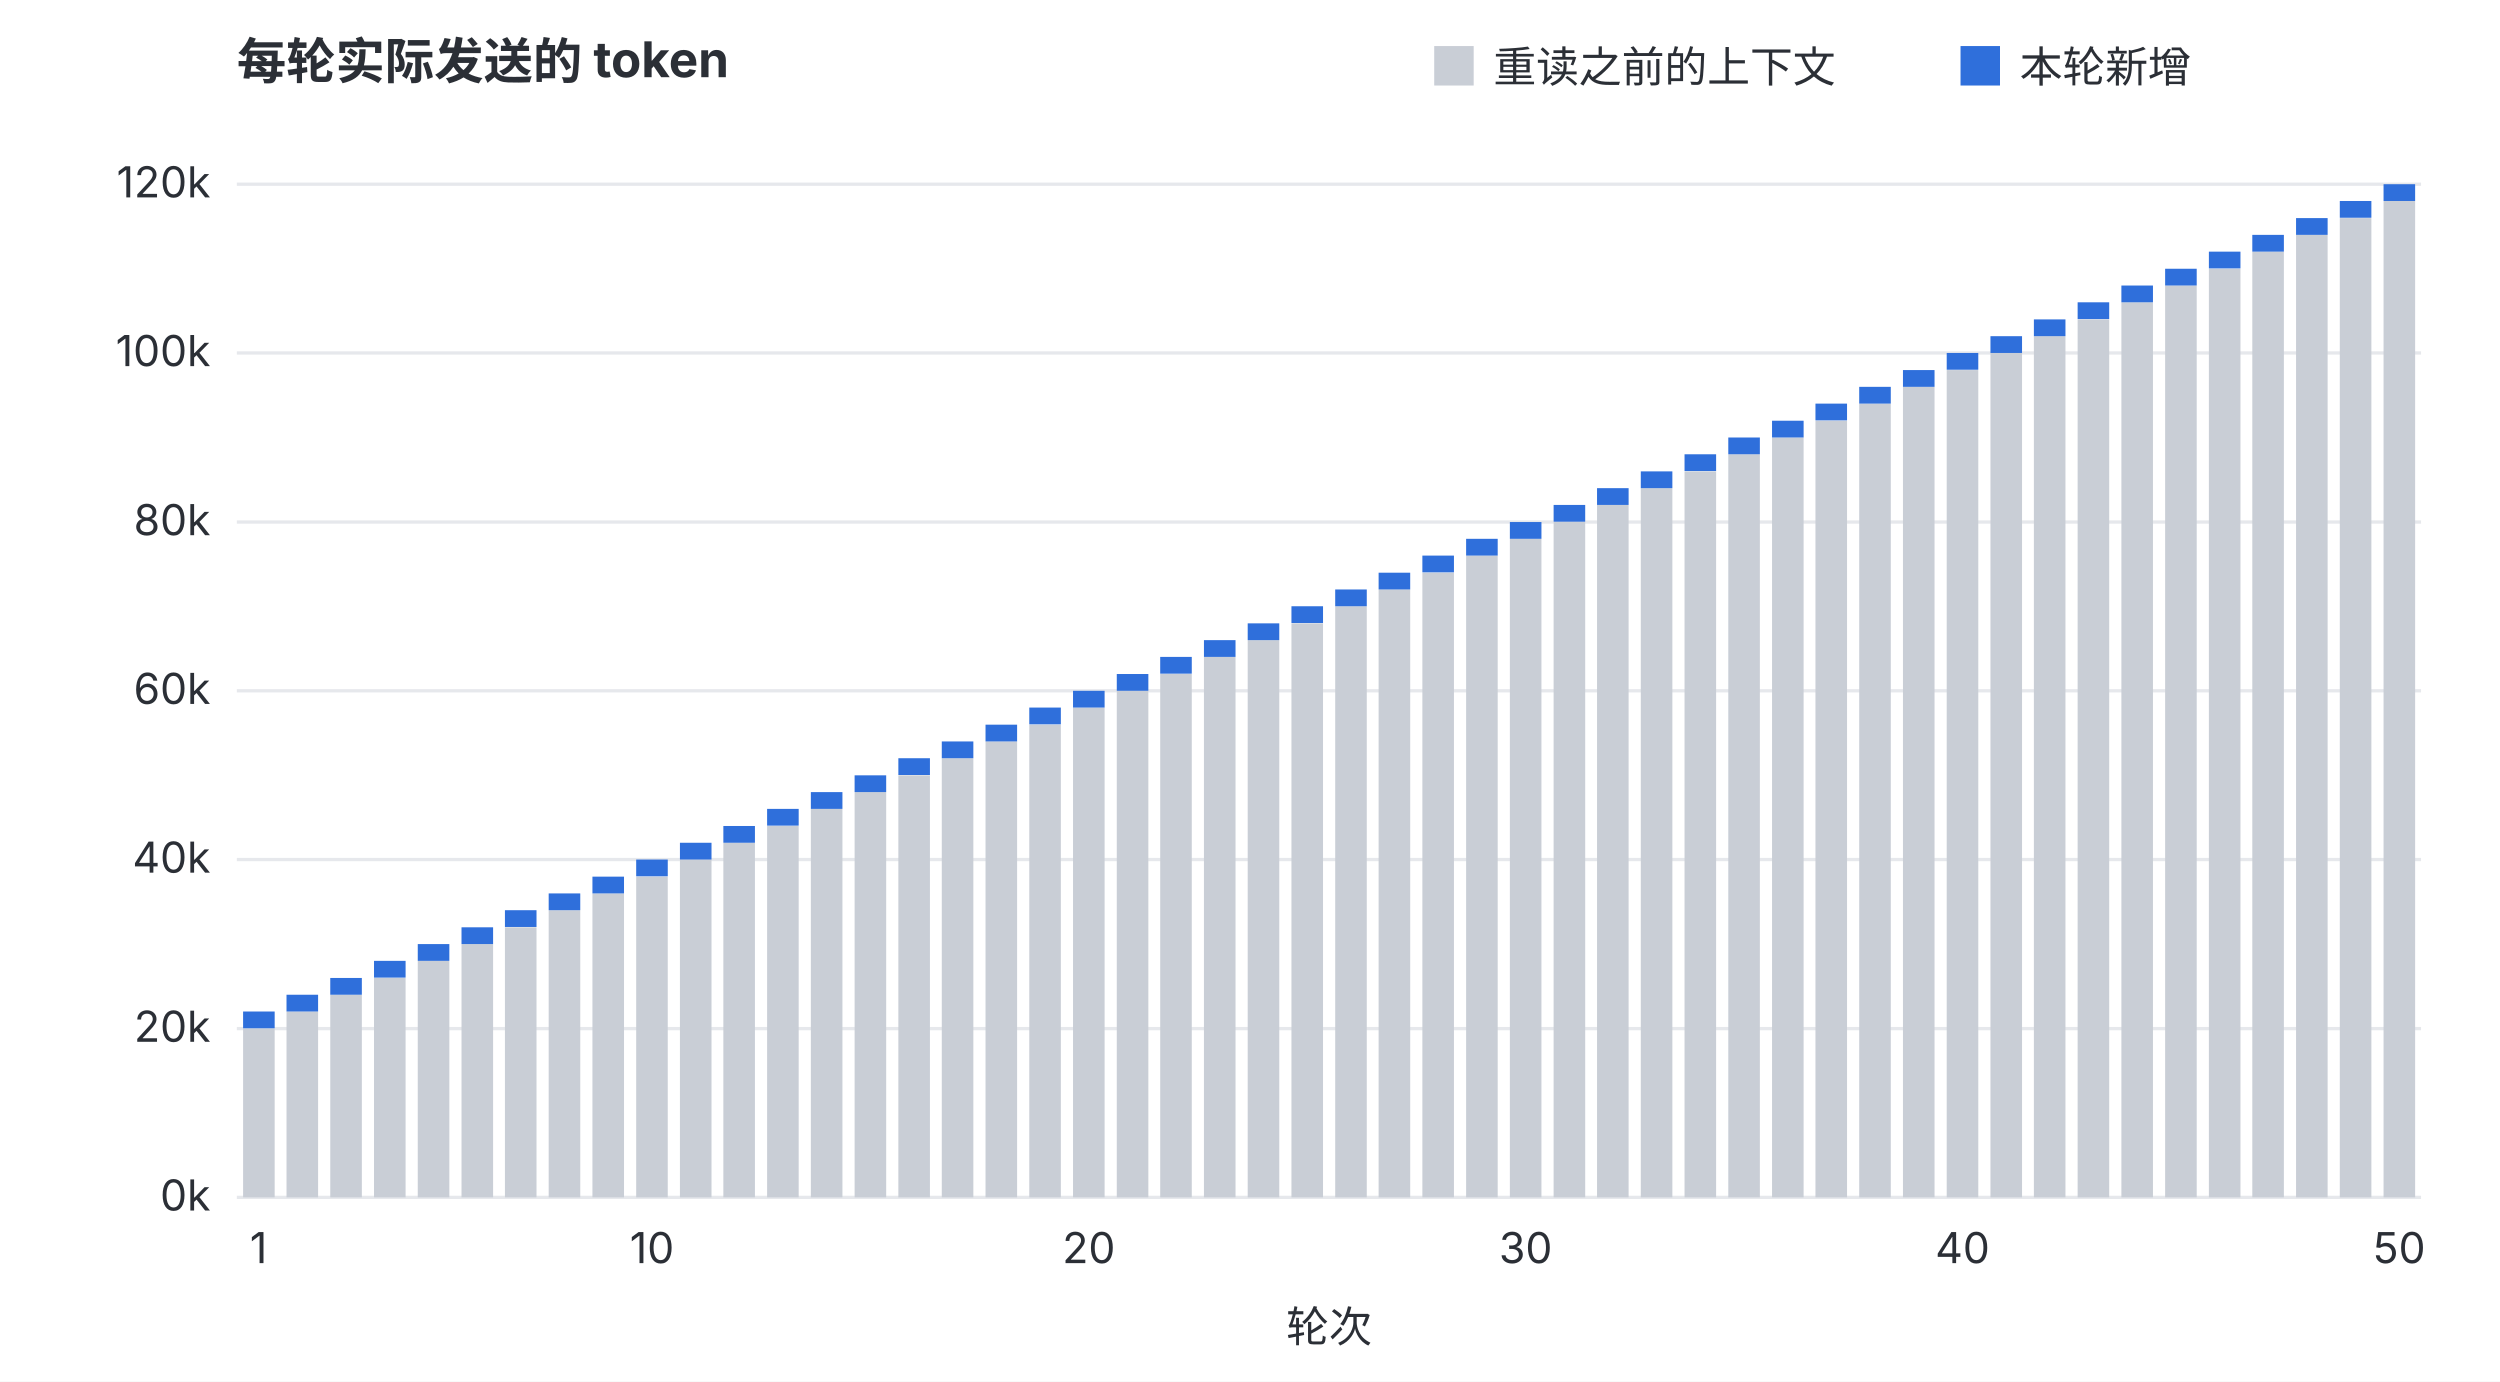
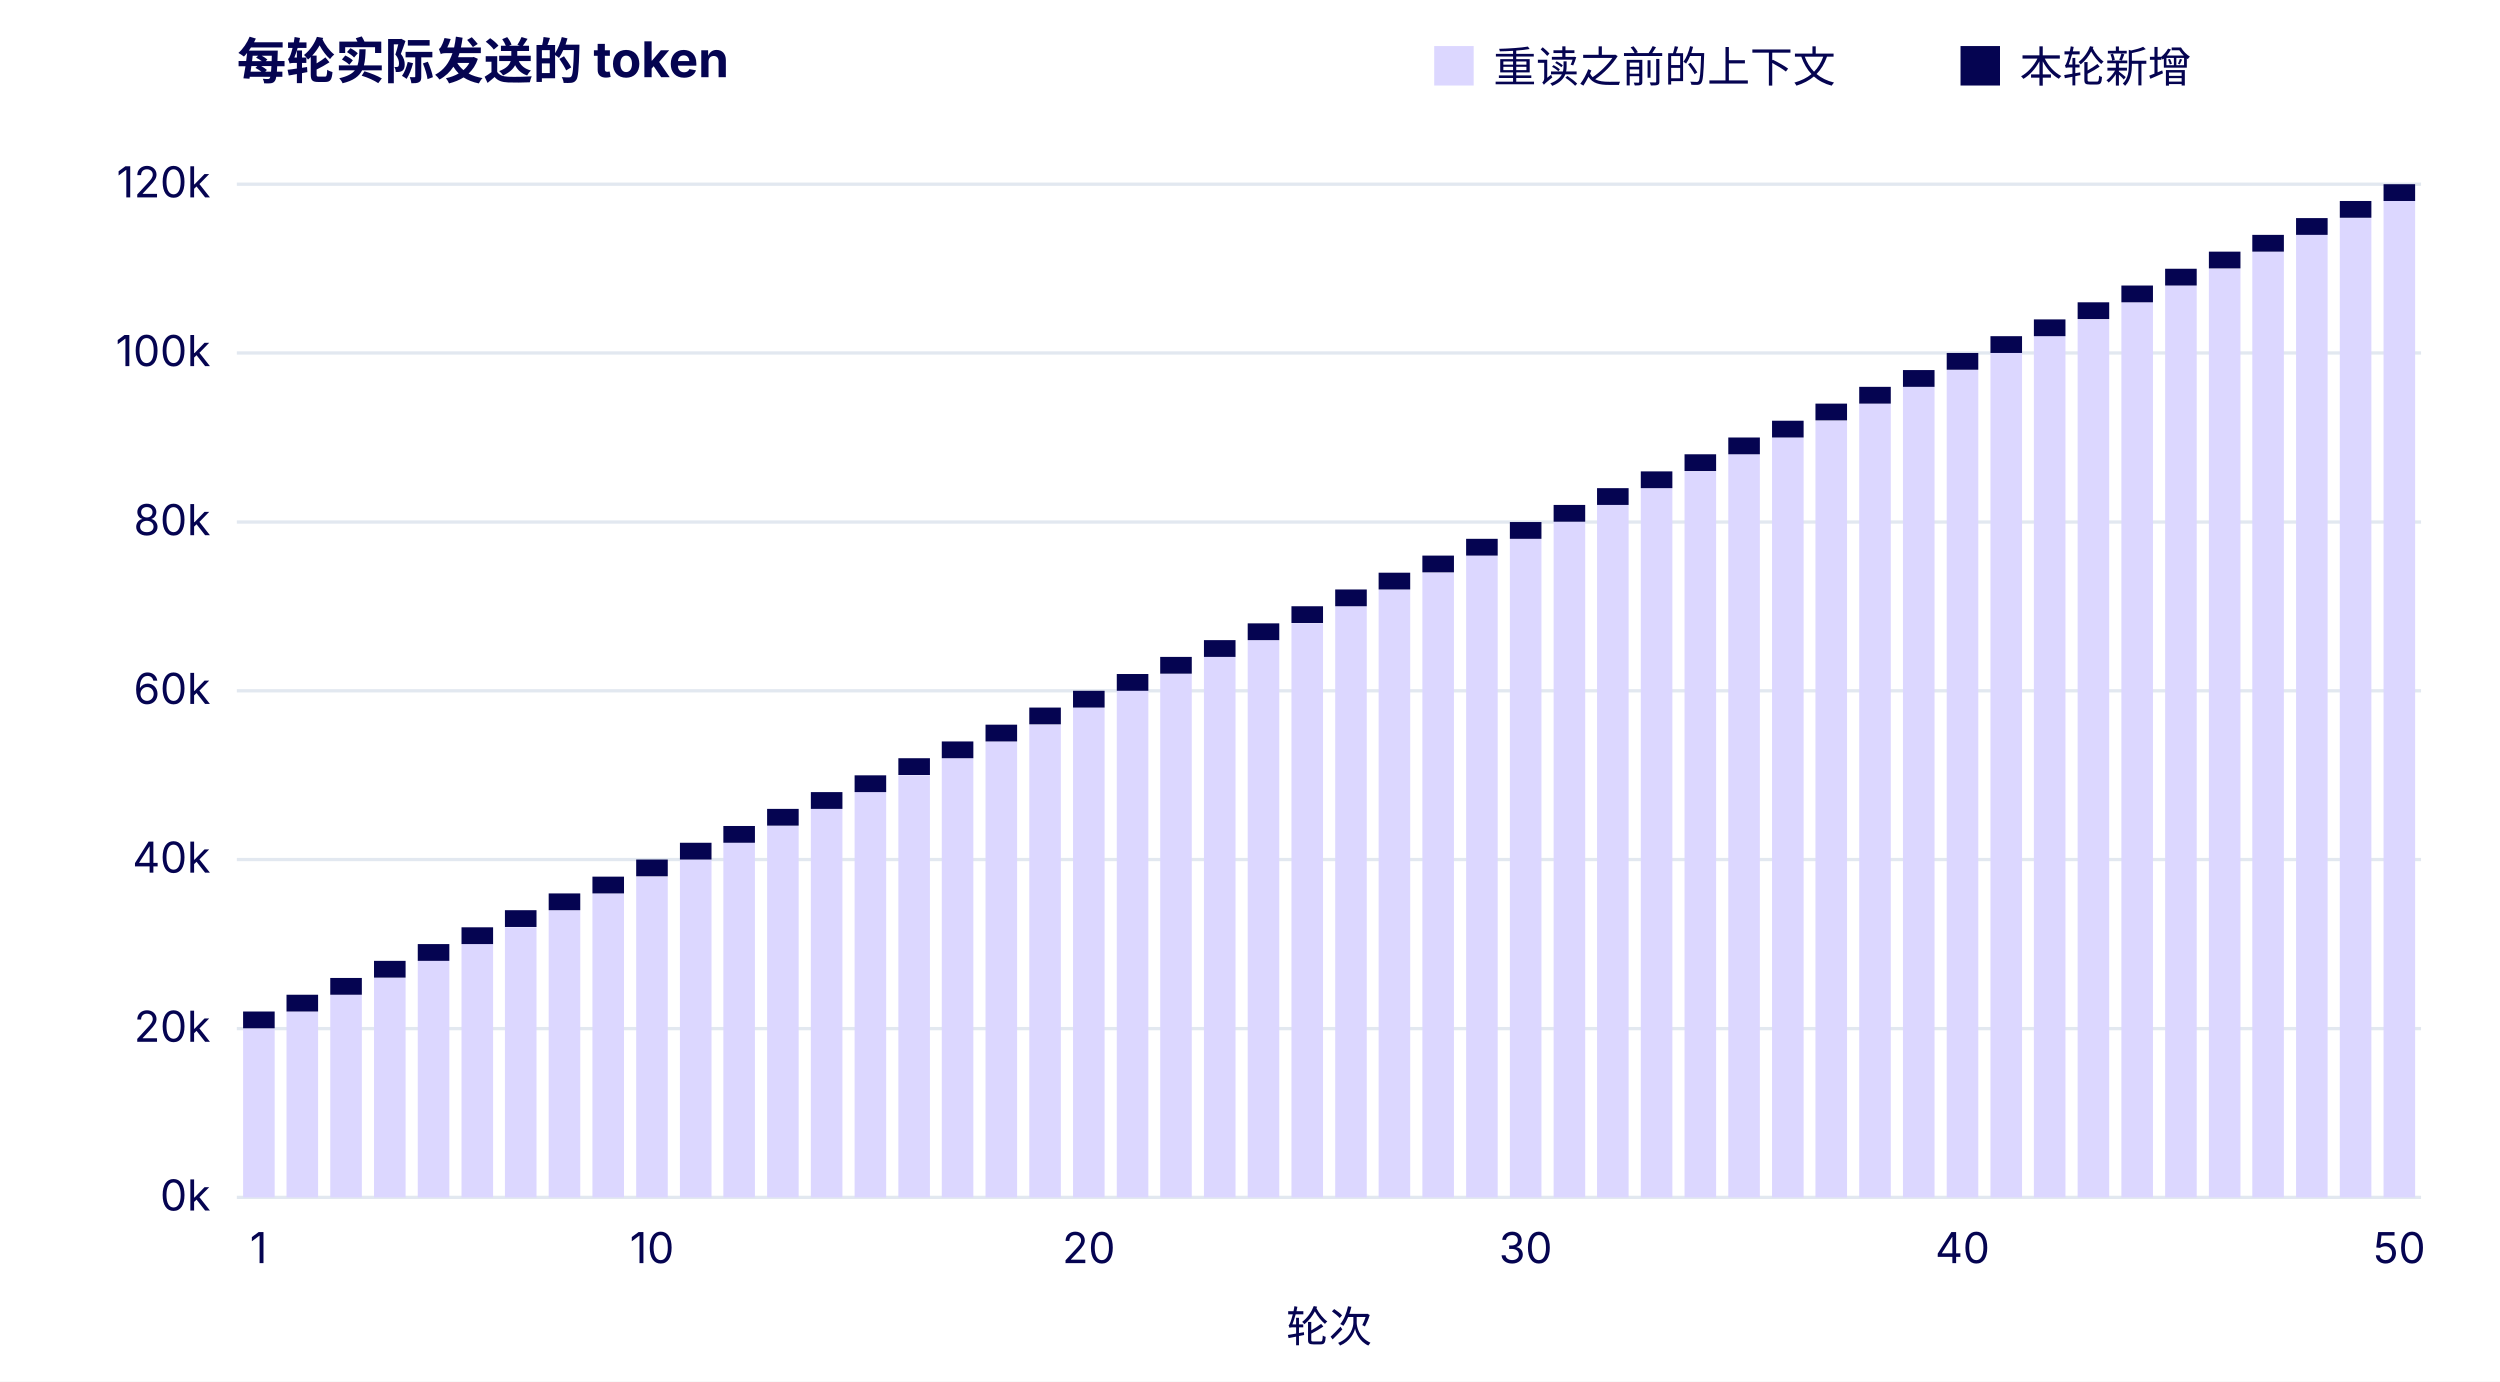
- <svg xmlns="http://www.w3.org/2000/svg" viewBox="0 0 760 420" font-family="-apple-system, BlinkMacSystemFont, 'PingFang SC', 'Noto Sans SC', sans-serif" font-size="13" fill="#2b2f36">
+ <svg xmlns="http://www.w3.org/2000/svg" viewBox="0 0 760 420" font-family="-apple-system, BlinkMacSystemFont, 'PingFang SC', 'Noto Sans SC', sans-serif" font-size="13" fill="#050451">
  <rect width="760" height="420" fill="#ffffff" />
-   <line x1="72" x2="736" y1="364.0" y2="364.0" stroke="#e6e8ec" />
+   <line x1="72" x2="736" y1="364.0" y2="364.0" stroke="#e2e8f0" />
  <text x="64" y="368.0" text-anchor="end">0k</text>
-   <line x1="72" x2="736" y1="312.7" y2="312.7" stroke="#e6e8ec" />
+   <line x1="72" x2="736" y1="312.7" y2="312.7" stroke="#e2e8f0" />
  <text x="64" y="316.7" text-anchor="end">20k</text>
-   <line x1="72" x2="736" y1="261.3" y2="261.3" stroke="#e6e8ec" />
+   <line x1="72" x2="736" y1="261.3" y2="261.3" stroke="#e2e8f0" />
  <text x="64" y="265.3" text-anchor="end">40k</text>
-   <line x1="72" x2="736" y1="210.0" y2="210.0" stroke="#e6e8ec" />
+   <line x1="72" x2="736" y1="210.0" y2="210.0" stroke="#e2e8f0" />
  <text x="64" y="214.0" text-anchor="end">60k</text>
-   <line x1="72" x2="736" y1="158.7" y2="158.7" stroke="#e6e8ec" />
+   <line x1="72" x2="736" y1="158.7" y2="158.7" stroke="#e2e8f0" />
  <text x="64" y="162.7" text-anchor="end">80k</text>
-   <line x1="72" x2="736" y1="107.3" y2="107.3" stroke="#e6e8ec" />
+   <line x1="72" x2="736" y1="107.3" y2="107.3" stroke="#e2e8f0" />
  <text x="64" y="111.3" text-anchor="end">100k</text>
-   <line x1="72" x2="736" y1="56.0" y2="56.0" stroke="#e6e8ec" />
+   <line x1="72" x2="736" y1="56.0" y2="56.0" stroke="#e2e8f0" />
  <text x="64" y="60.0" text-anchor="end">120k</text>
-   <rect x="73.9" y="312.7" width="9.6" height="51.3" fill="#c9ced6" />
-   <rect x="73.9" y="307.5" width="9.6" height="5.1" fill="#2f6fdb" />
-   <rect x="87.1" y="307.5" width="9.6" height="56.5" fill="#c9ced6" />
-   <rect x="87.1" y="302.4" width="9.6" height="5.1" fill="#2f6fdb" />
-   <rect x="100.4" y="302.4" width="9.6" height="61.6" fill="#c9ced6" />
-   <rect x="100.4" y="297.3" width="9.6" height="5.1" fill="#2f6fdb" />
-   <rect x="113.7" y="297.3" width="9.6" height="66.7" fill="#c9ced6" />
-   <rect x="113.7" y="292.1" width="9.6" height="5.1" fill="#2f6fdb" />
-   <rect x="127.0" y="292.1" width="9.6" height="71.9" fill="#c9ced6" />
-   <rect x="127.0" y="287.0" width="9.6" height="5.1" fill="#2f6fdb" />
-   <rect x="140.3" y="287.0" width="9.6" height="77.0" fill="#c9ced6" />
-   <rect x="140.3" y="281.9" width="9.6" height="5.1" fill="#2f6fdb" />
-   <rect x="153.5" y="281.9" width="9.6" height="82.1" fill="#c9ced6" />
-   <rect x="153.5" y="276.7" width="9.6" height="5.1" fill="#2f6fdb" />
-   <rect x="166.8" y="276.7" width="9.6" height="87.3" fill="#c9ced6" />
-   <rect x="166.8" y="271.6" width="9.6" height="5.1" fill="#2f6fdb" />
-   <rect x="180.1" y="271.6" width="9.6" height="92.4" fill="#c9ced6" />
-   <rect x="180.1" y="266.5" width="9.6" height="5.1" fill="#2f6fdb" />
-   <rect x="193.4" y="266.5" width="9.6" height="97.5" fill="#c9ced6" />
-   <rect x="193.4" y="261.3" width="9.6" height="5.1" fill="#2f6fdb" />
-   <rect x="206.7" y="261.3" width="9.6" height="102.7" fill="#c9ced6" />
-   <rect x="206.7" y="256.2" width="9.6" height="5.1" fill="#2f6fdb" />
-   <rect x="219.9" y="256.2" width="9.6" height="107.8" fill="#c9ced6" />
-   <rect x="219.9" y="251.1" width="9.6" height="5.1" fill="#2f6fdb" />
-   <rect x="233.2" y="251.1" width="9.6" height="112.9" fill="#c9ced6" />
-   <rect x="233.2" y="245.9" width="9.6" height="5.1" fill="#2f6fdb" />
-   <rect x="246.5" y="245.9" width="9.6" height="118.1" fill="#c9ced6" />
-   <rect x="246.5" y="240.8" width="9.6" height="5.1" fill="#2f6fdb" />
-   <rect x="259.8" y="240.8" width="9.6" height="123.2" fill="#c9ced6" />
-   <rect x="259.8" y="235.7" width="9.6" height="5.1" fill="#2f6fdb" />
-   <rect x="273.1" y="235.7" width="9.6" height="128.3" fill="#c9ced6" />
-   <rect x="273.1" y="230.5" width="9.6" height="5.1" fill="#2f6fdb" />
-   <rect x="286.3" y="230.5" width="9.6" height="133.5" fill="#c9ced6" />
-   <rect x="286.3" y="225.4" width="9.6" height="5.1" fill="#2f6fdb" />
-   <rect x="299.6" y="225.4" width="9.6" height="138.6" fill="#c9ced6" />
-   <rect x="299.6" y="220.3" width="9.6" height="5.1" fill="#2f6fdb" />
-   <rect x="312.9" y="220.3" width="9.6" height="143.7" fill="#c9ced6" />
-   <rect x="312.9" y="215.1" width="9.6" height="5.1" fill="#2f6fdb" />
-   <rect x="326.2" y="215.1" width="9.6" height="148.9" fill="#c9ced6" />
-   <rect x="326.2" y="210.0" width="9.6" height="5.1" fill="#2f6fdb" />
-   <rect x="339.5" y="210.0" width="9.6" height="154.0" fill="#c9ced6" />
-   <rect x="339.5" y="204.9" width="9.6" height="5.1" fill="#2f6fdb" />
-   <rect x="352.7" y="204.9" width="9.6" height="159.1" fill="#c9ced6" />
-   <rect x="352.7" y="199.7" width="9.6" height="5.1" fill="#2f6fdb" />
-   <rect x="366.0" y="199.7" width="9.6" height="164.3" fill="#c9ced6" />
-   <rect x="366.0" y="194.6" width="9.6" height="5.1" fill="#2f6fdb" />
-   <rect x="379.3" y="194.6" width="9.6" height="169.4" fill="#c9ced6" />
-   <rect x="379.3" y="189.5" width="9.6" height="5.1" fill="#2f6fdb" />
-   <rect x="392.6" y="189.5" width="9.6" height="174.5" fill="#c9ced6" />
-   <rect x="392.6" y="184.3" width="9.6" height="5.1" fill="#2f6fdb" />
-   <rect x="405.9" y="184.3" width="9.6" height="179.7" fill="#c9ced6" />
-   <rect x="405.9" y="179.2" width="9.6" height="5.1" fill="#2f6fdb" />
-   <rect x="419.1" y="179.2" width="9.6" height="184.8" fill="#c9ced6" />
-   <rect x="419.1" y="174.1" width="9.6" height="5.1" fill="#2f6fdb" />
-   <rect x="432.4" y="174.1" width="9.6" height="189.9" fill="#c9ced6" />
-   <rect x="432.4" y="168.9" width="9.6" height="5.1" fill="#2f6fdb" />
-   <rect x="445.7" y="168.9" width="9.6" height="195.1" fill="#c9ced6" />
-   <rect x="445.7" y="163.8" width="9.6" height="5.1" fill="#2f6fdb" />
-   <rect x="459.0" y="163.8" width="9.6" height="200.2" fill="#c9ced6" />
-   <rect x="459.0" y="158.7" width="9.6" height="5.1" fill="#2f6fdb" />
-   <rect x="472.3" y="158.7" width="9.6" height="205.3" fill="#c9ced6" />
-   <rect x="472.3" y="153.5" width="9.6" height="5.1" fill="#2f6fdb" />
-   <rect x="485.5" y="153.5" width="9.6" height="210.5" fill="#c9ced6" />
-   <rect x="485.5" y="148.4" width="9.6" height="5.1" fill="#2f6fdb" />
-   <rect x="498.8" y="148.4" width="9.6" height="215.6" fill="#c9ced6" />
-   <rect x="498.8" y="143.3" width="9.6" height="5.1" fill="#2f6fdb" />
-   <rect x="512.1" y="143.3" width="9.6" height="220.7" fill="#c9ced6" />
-   <rect x="512.1" y="138.1" width="9.6" height="5.1" fill="#2f6fdb" />
-   <rect x="525.4" y="138.1" width="9.6" height="225.9" fill="#c9ced6" />
-   <rect x="525.4" y="133.0" width="9.6" height="5.1" fill="#2f6fdb" />
-   <rect x="538.7" y="133.0" width="9.6" height="231.0" fill="#c9ced6" />
-   <rect x="538.7" y="127.9" width="9.6" height="5.1" fill="#2f6fdb" />
-   <rect x="551.9" y="127.9" width="9.6" height="236.1" fill="#c9ced6" />
-   <rect x="551.9" y="122.7" width="9.6" height="5.1" fill="#2f6fdb" />
-   <rect x="565.2" y="122.7" width="9.6" height="241.3" fill="#c9ced6" />
-   <rect x="565.2" y="117.6" width="9.6" height="5.1" fill="#2f6fdb" />
-   <rect x="578.5" y="117.6" width="9.6" height="246.4" fill="#c9ced6" />
-   <rect x="578.5" y="112.5" width="9.6" height="5.1" fill="#2f6fdb" />
-   <rect x="591.8" y="112.5" width="9.6" height="251.5" fill="#c9ced6" />
-   <rect x="591.8" y="107.3" width="9.6" height="5.1" fill="#2f6fdb" />
-   <rect x="605.1" y="107.3" width="9.6" height="256.7" fill="#c9ced6" />
-   <rect x="605.1" y="102.2" width="9.6" height="5.1" fill="#2f6fdb" />
-   <rect x="618.3" y="102.2" width="9.6" height="261.8" fill="#c9ced6" />
-   <rect x="618.3" y="97.1" width="9.6" height="5.1" fill="#2f6fdb" />
-   <rect x="631.6" y="97.1" width="9.6" height="266.9" fill="#c9ced6" />
-   <rect x="631.6" y="91.9" width="9.6" height="5.1" fill="#2f6fdb" />
-   <rect x="644.9" y="91.9" width="9.6" height="272.1" fill="#c9ced6" />
-   <rect x="644.9" y="86.8" width="9.6" height="5.1" fill="#2f6fdb" />
-   <rect x="658.2" y="86.8" width="9.6" height="277.2" fill="#c9ced6" />
-   <rect x="658.2" y="81.7" width="9.6" height="5.1" fill="#2f6fdb" />
-   <rect x="671.5" y="81.7" width="9.6" height="282.3" fill="#c9ced6" />
-   <rect x="671.5" y="76.5" width="9.6" height="5.1" fill="#2f6fdb" />
-   <rect x="684.7" y="76.5" width="9.6" height="287.5" fill="#c9ced6" />
-   <rect x="684.7" y="71.4" width="9.6" height="5.1" fill="#2f6fdb" />
-   <rect x="698.0" y="71.4" width="9.6" height="292.6" fill="#c9ced6" />
-   <rect x="698.0" y="66.3" width="9.6" height="5.1" fill="#2f6fdb" />
-   <rect x="711.3" y="66.3" width="9.6" height="297.7" fill="#c9ced6" />
-   <rect x="711.3" y="61.1" width="9.6" height="5.1" fill="#2f6fdb" />
-   <rect x="724.6" y="61.1" width="9.6" height="302.9" fill="#c9ced6" />
-   <rect x="724.6" y="56.0" width="9.6" height="5.1" fill="#2f6fdb" />
+   <rect x="73.9" y="312.7" width="9.6" height="51.3" fill="#dcd7ff" />
+   <rect x="73.9" y="307.5" width="9.6" height="5.1" fill="#050451" />
+   <rect x="87.1" y="307.5" width="9.6" height="56.5" fill="#dcd7ff" />
+   <rect x="87.1" y="302.4" width="9.6" height="5.1" fill="#050451" />
+   <rect x="100.4" y="302.4" width="9.6" height="61.6" fill="#dcd7ff" />
+   <rect x="100.4" y="297.3" width="9.6" height="5.1" fill="#050451" />
+   <rect x="113.7" y="297.3" width="9.6" height="66.7" fill="#dcd7ff" />
+   <rect x="113.7" y="292.1" width="9.6" height="5.1" fill="#050451" />
+   <rect x="127.0" y="292.1" width="9.6" height="71.9" fill="#dcd7ff" />
+   <rect x="127.0" y="287.0" width="9.6" height="5.1" fill="#050451" />
+   <rect x="140.3" y="287.0" width="9.6" height="77.0" fill="#dcd7ff" />
+   <rect x="140.3" y="281.9" width="9.6" height="5.1" fill="#050451" />
+   <rect x="153.5" y="281.9" width="9.6" height="82.1" fill="#dcd7ff" />
+   <rect x="153.5" y="276.7" width="9.6" height="5.1" fill="#050451" />
+   <rect x="166.8" y="276.7" width="9.6" height="87.3" fill="#dcd7ff" />
+   <rect x="166.8" y="271.6" width="9.6" height="5.1" fill="#050451" />
+   <rect x="180.1" y="271.6" width="9.6" height="92.4" fill="#dcd7ff" />
+   <rect x="180.1" y="266.5" width="9.6" height="5.1" fill="#050451" />
+   <rect x="193.4" y="266.5" width="9.6" height="97.5" fill="#dcd7ff" />
+   <rect x="193.4" y="261.3" width="9.6" height="5.1" fill="#050451" />
+   <rect x="206.7" y="261.3" width="9.6" height="102.7" fill="#dcd7ff" />
+   <rect x="206.7" y="256.2" width="9.6" height="5.1" fill="#050451" />
+   <rect x="219.9" y="256.2" width="9.6" height="107.8" fill="#dcd7ff" />
+   <rect x="219.9" y="251.1" width="9.6" height="5.1" fill="#050451" />
+   <rect x="233.2" y="251.1" width="9.6" height="112.9" fill="#dcd7ff" />
+   <rect x="233.2" y="245.9" width="9.6" height="5.1" fill="#050451" />
+   <rect x="246.5" y="245.9" width="9.6" height="118.1" fill="#dcd7ff" />
+   <rect x="246.5" y="240.8" width="9.6" height="5.1" fill="#050451" />
+   <rect x="259.8" y="240.8" width="9.6" height="123.2" fill="#dcd7ff" />
+   <rect x="259.8" y="235.7" width="9.6" height="5.1" fill="#050451" />
+   <rect x="273.1" y="235.7" width="9.6" height="128.3" fill="#dcd7ff" />
+   <rect x="273.1" y="230.5" width="9.6" height="5.1" fill="#050451" />
+   <rect x="286.3" y="230.5" width="9.6" height="133.5" fill="#dcd7ff" />
+   <rect x="286.3" y="225.4" width="9.6" height="5.1" fill="#050451" />
+   <rect x="299.6" y="225.4" width="9.6" height="138.6" fill="#dcd7ff" />
+   <rect x="299.6" y="220.3" width="9.6" height="5.1" fill="#050451" />
+   <rect x="312.9" y="220.3" width="9.6" height="143.7" fill="#dcd7ff" />
+   <rect x="312.9" y="215.1" width="9.6" height="5.1" fill="#050451" />
+   <rect x="326.2" y="215.1" width="9.6" height="148.9" fill="#dcd7ff" />
+   <rect x="326.2" y="210.0" width="9.6" height="5.1" fill="#050451" />
+   <rect x="339.5" y="210.0" width="9.6" height="154.0" fill="#dcd7ff" />
+   <rect x="339.5" y="204.9" width="9.6" height="5.1" fill="#050451" />
+   <rect x="352.7" y="204.9" width="9.6" height="159.1" fill="#dcd7ff" />
+   <rect x="352.7" y="199.7" width="9.6" height="5.1" fill="#050451" />
+   <rect x="366.0" y="199.7" width="9.6" height="164.3" fill="#dcd7ff" />
+   <rect x="366.0" y="194.6" width="9.6" height="5.1" fill="#050451" />
+   <rect x="379.3" y="194.6" width="9.6" height="169.4" fill="#dcd7ff" />
+   <rect x="379.3" y="189.5" width="9.6" height="5.1" fill="#050451" />
+   <rect x="392.6" y="189.5" width="9.6" height="174.5" fill="#dcd7ff" />
+   <rect x="392.6" y="184.3" width="9.6" height="5.1" fill="#050451" />
+   <rect x="405.9" y="184.3" width="9.6" height="179.7" fill="#dcd7ff" />
+   <rect x="405.9" y="179.2" width="9.6" height="5.1" fill="#050451" />
+   <rect x="419.1" y="179.2" width="9.6" height="184.8" fill="#dcd7ff" />
+   <rect x="419.1" y="174.1" width="9.6" height="5.1" fill="#050451" />
+   <rect x="432.4" y="174.1" width="9.6" height="189.9" fill="#dcd7ff" />
+   <rect x="432.4" y="168.9" width="9.6" height="5.1" fill="#050451" />
+   <rect x="445.7" y="168.9" width="9.6" height="195.1" fill="#dcd7ff" />
+   <rect x="445.7" y="163.8" width="9.6" height="5.1" fill="#050451" />
+   <rect x="459.0" y="163.8" width="9.6" height="200.2" fill="#dcd7ff" />
+   <rect x="459.0" y="158.7" width="9.6" height="5.1" fill="#050451" />
+   <rect x="472.3" y="158.7" width="9.6" height="205.3" fill="#dcd7ff" />
+   <rect x="472.3" y="153.5" width="9.6" height="5.1" fill="#050451" />
+   <rect x="485.5" y="153.5" width="9.6" height="210.5" fill="#dcd7ff" />
+   <rect x="485.5" y="148.4" width="9.6" height="5.1" fill="#050451" />
+   <rect x="498.8" y="148.4" width="9.6" height="215.6" fill="#dcd7ff" />
+   <rect x="498.8" y="143.3" width="9.6" height="5.1" fill="#050451" />
+   <rect x="512.1" y="143.3" width="9.6" height="220.7" fill="#dcd7ff" />
+   <rect x="512.1" y="138.1" width="9.6" height="5.1" fill="#050451" />
+   <rect x="525.4" y="138.1" width="9.6" height="225.9" fill="#dcd7ff" />
+   <rect x="525.4" y="133.0" width="9.6" height="5.1" fill="#050451" />
+   <rect x="538.7" y="133.0" width="9.6" height="231.0" fill="#dcd7ff" />
+   <rect x="538.7" y="127.9" width="9.6" height="5.1" fill="#050451" />
+   <rect x="551.9" y="127.9" width="9.6" height="236.1" fill="#dcd7ff" />
+   <rect x="551.9" y="122.7" width="9.6" height="5.1" fill="#050451" />
+   <rect x="565.2" y="122.7" width="9.6" height="241.3" fill="#dcd7ff" />
+   <rect x="565.2" y="117.6" width="9.6" height="5.1" fill="#050451" />
+   <rect x="578.5" y="117.6" width="9.6" height="246.4" fill="#dcd7ff" />
+   <rect x="578.5" y="112.5" width="9.6" height="5.1" fill="#050451" />
+   <rect x="591.8" y="112.5" width="9.6" height="251.5" fill="#dcd7ff" />
+   <rect x="591.8" y="107.3" width="9.6" height="5.1" fill="#050451" />
+   <rect x="605.1" y="107.3" width="9.6" height="256.7" fill="#dcd7ff" />
+   <rect x="605.1" y="102.2" width="9.6" height="5.1" fill="#050451" />
+   <rect x="618.3" y="102.2" width="9.6" height="261.8" fill="#dcd7ff" />
+   <rect x="618.3" y="97.1" width="9.6" height="5.1" fill="#050451" />
+   <rect x="631.6" y="97.1" width="9.6" height="266.9" fill="#dcd7ff" />
+   <rect x="631.6" y="91.9" width="9.6" height="5.1" fill="#050451" />
+   <rect x="644.9" y="91.9" width="9.6" height="272.1" fill="#dcd7ff" />
+   <rect x="644.9" y="86.8" width="9.6" height="5.1" fill="#050451" />
+   <rect x="658.2" y="86.8" width="9.6" height="277.2" fill="#dcd7ff" />
+   <rect x="658.2" y="81.7" width="9.6" height="5.1" fill="#050451" />
+   <rect x="671.5" y="81.7" width="9.6" height="282.3" fill="#dcd7ff" />
+   <rect x="671.5" y="76.5" width="9.6" height="5.1" fill="#050451" />
+   <rect x="684.7" y="76.5" width="9.6" height="287.5" fill="#dcd7ff" />
+   <rect x="684.7" y="71.4" width="9.6" height="5.1" fill="#050451" />
+   <rect x="698.0" y="71.4" width="9.6" height="292.6" fill="#dcd7ff" />
+   <rect x="698.0" y="66.3" width="9.6" height="5.1" fill="#050451" />
+   <rect x="711.3" y="66.3" width="9.6" height="297.7" fill="#dcd7ff" />
+   <rect x="711.3" y="61.1" width="9.6" height="5.1" fill="#050451" />
+   <rect x="724.6" y="61.1" width="9.6" height="302.9" fill="#dcd7ff" />
+   <rect x="724.6" y="56.0" width="9.6" height="5.1" fill="#050451" />
  <text x="78.6" y="384" text-anchor="middle">1</text>
  <text x="198.2" y="384" text-anchor="middle">10</text>
  <text x="331.0" y="384" text-anchor="middle">20</text>
  <text x="463.8" y="384" text-anchor="middle">30</text>
  <text x="596.6" y="384" text-anchor="middle">40</text>
  <text x="729.4" y="384" text-anchor="middle">50</text>
  <text x="404.0" y="408" text-anchor="middle">轮次</text>
  <text x="72" y="24" font-weight="700" font-size="15">每轮实际发送的 token</text>
-   <rect x="436" y="14" width="12" height="12" fill="#c9ced6" />
+   <rect x="436" y="14" width="12" height="12" fill="#dcd7ff" />
  <text x="454" y="25">重读之前的上下文</text>
-   <rect x="596" y="14" width="12" height="12" fill="#2f6fdb" />
+   <rect x="596" y="14" width="12" height="12" fill="#050451" />
  <text x="614" y="25">本轮新增</text>
</svg>
